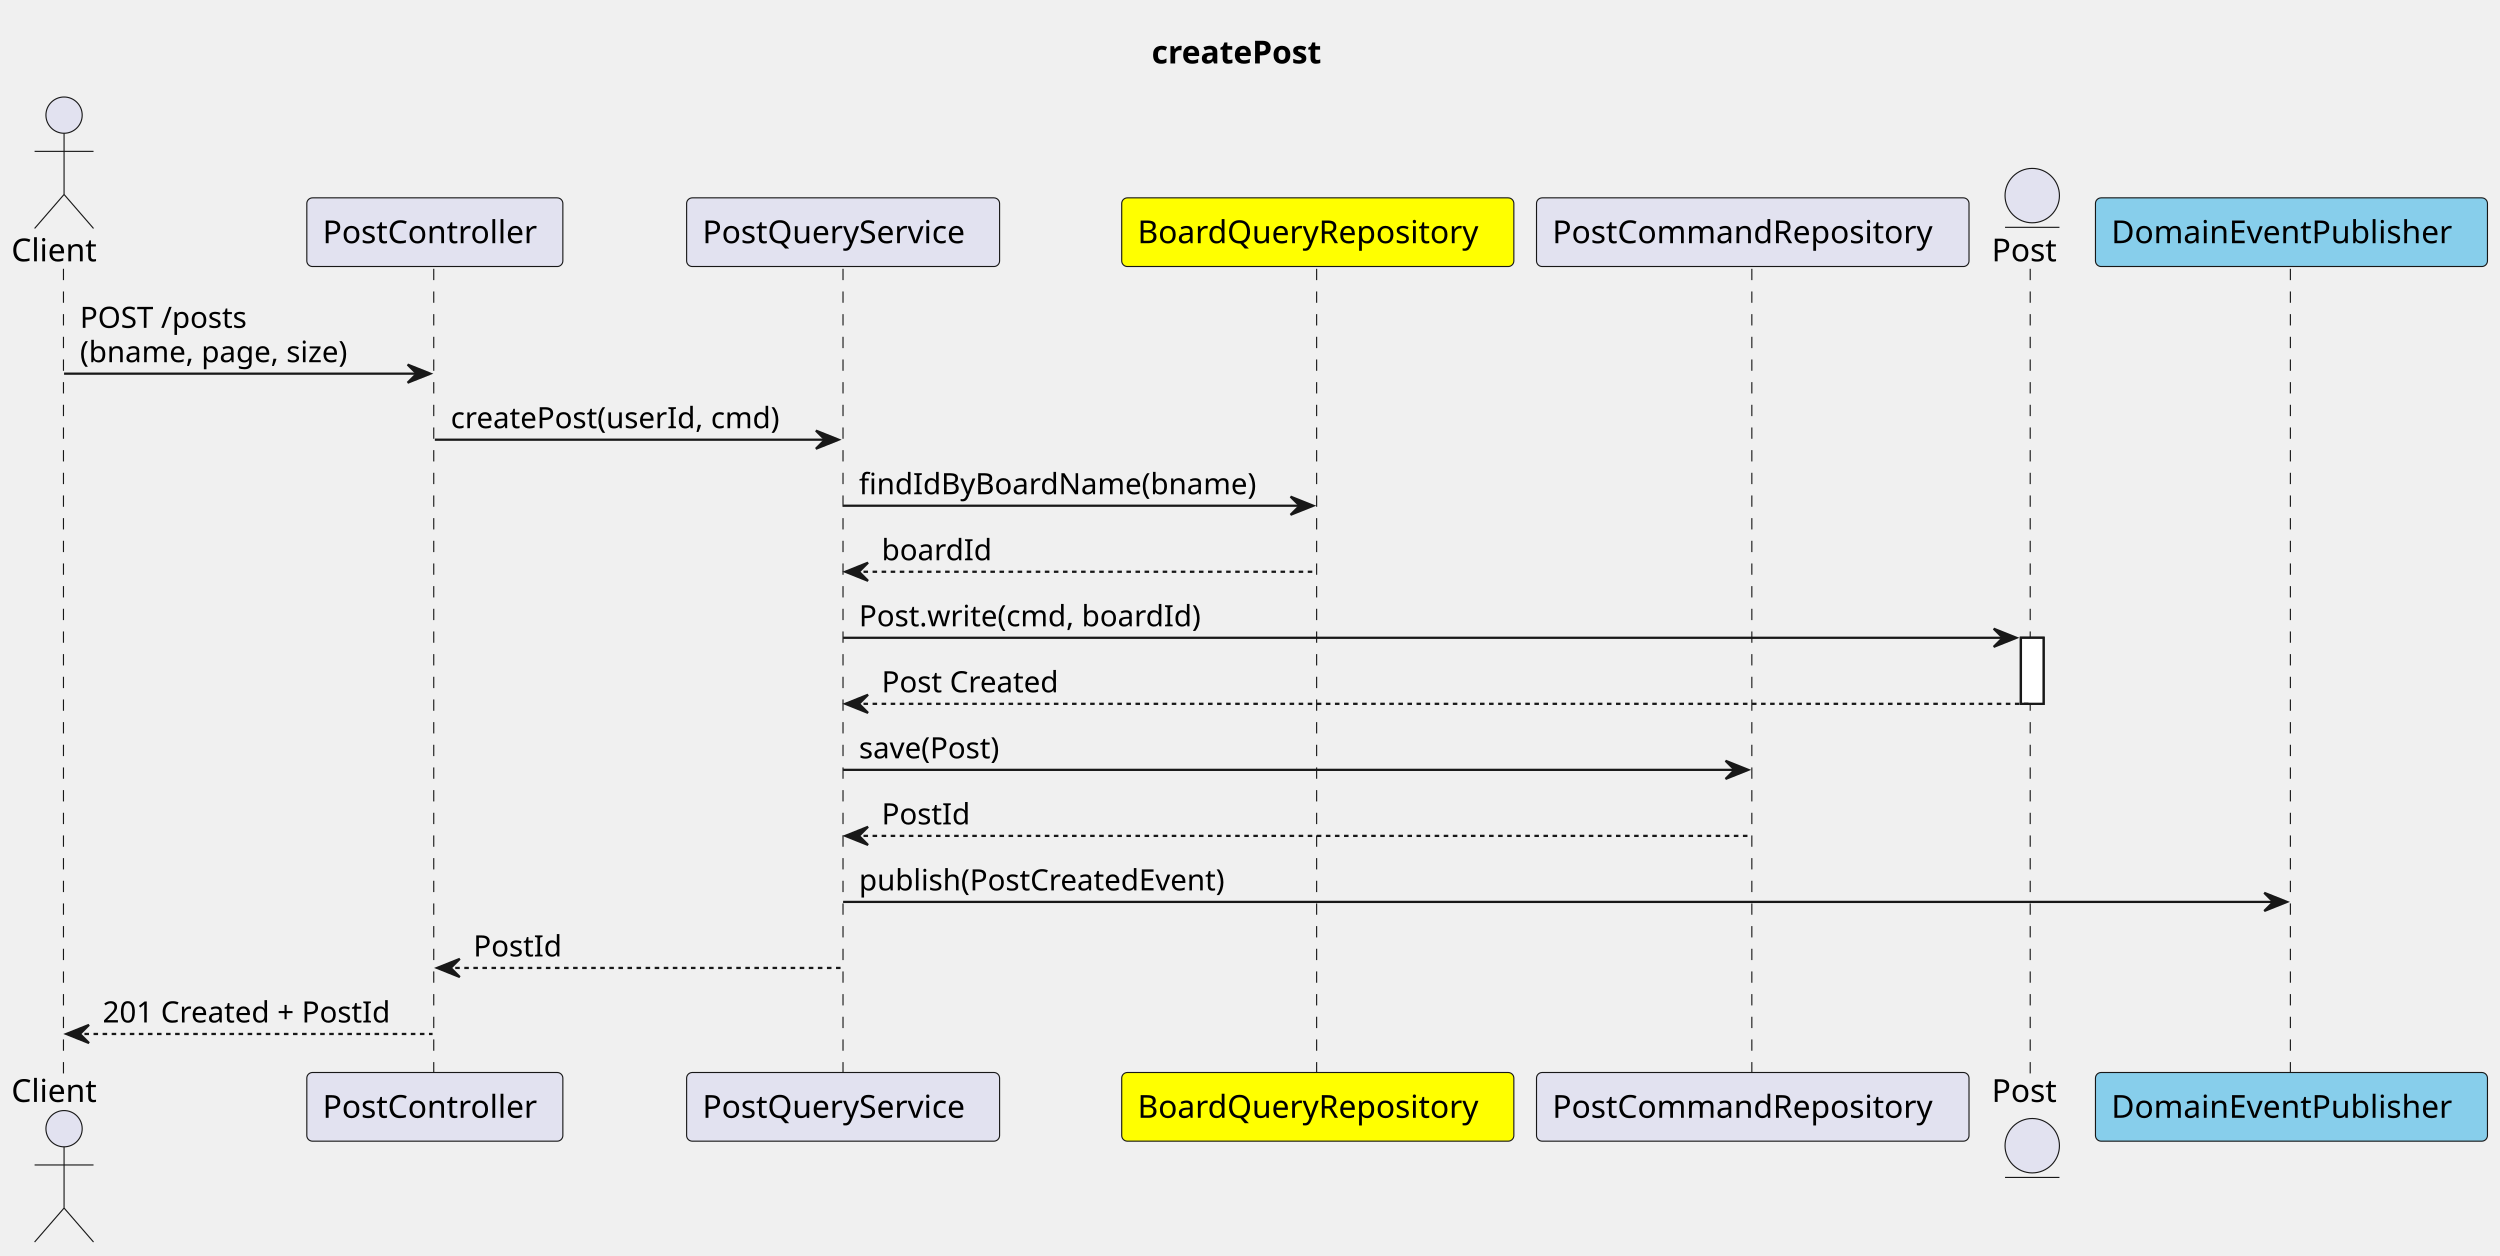
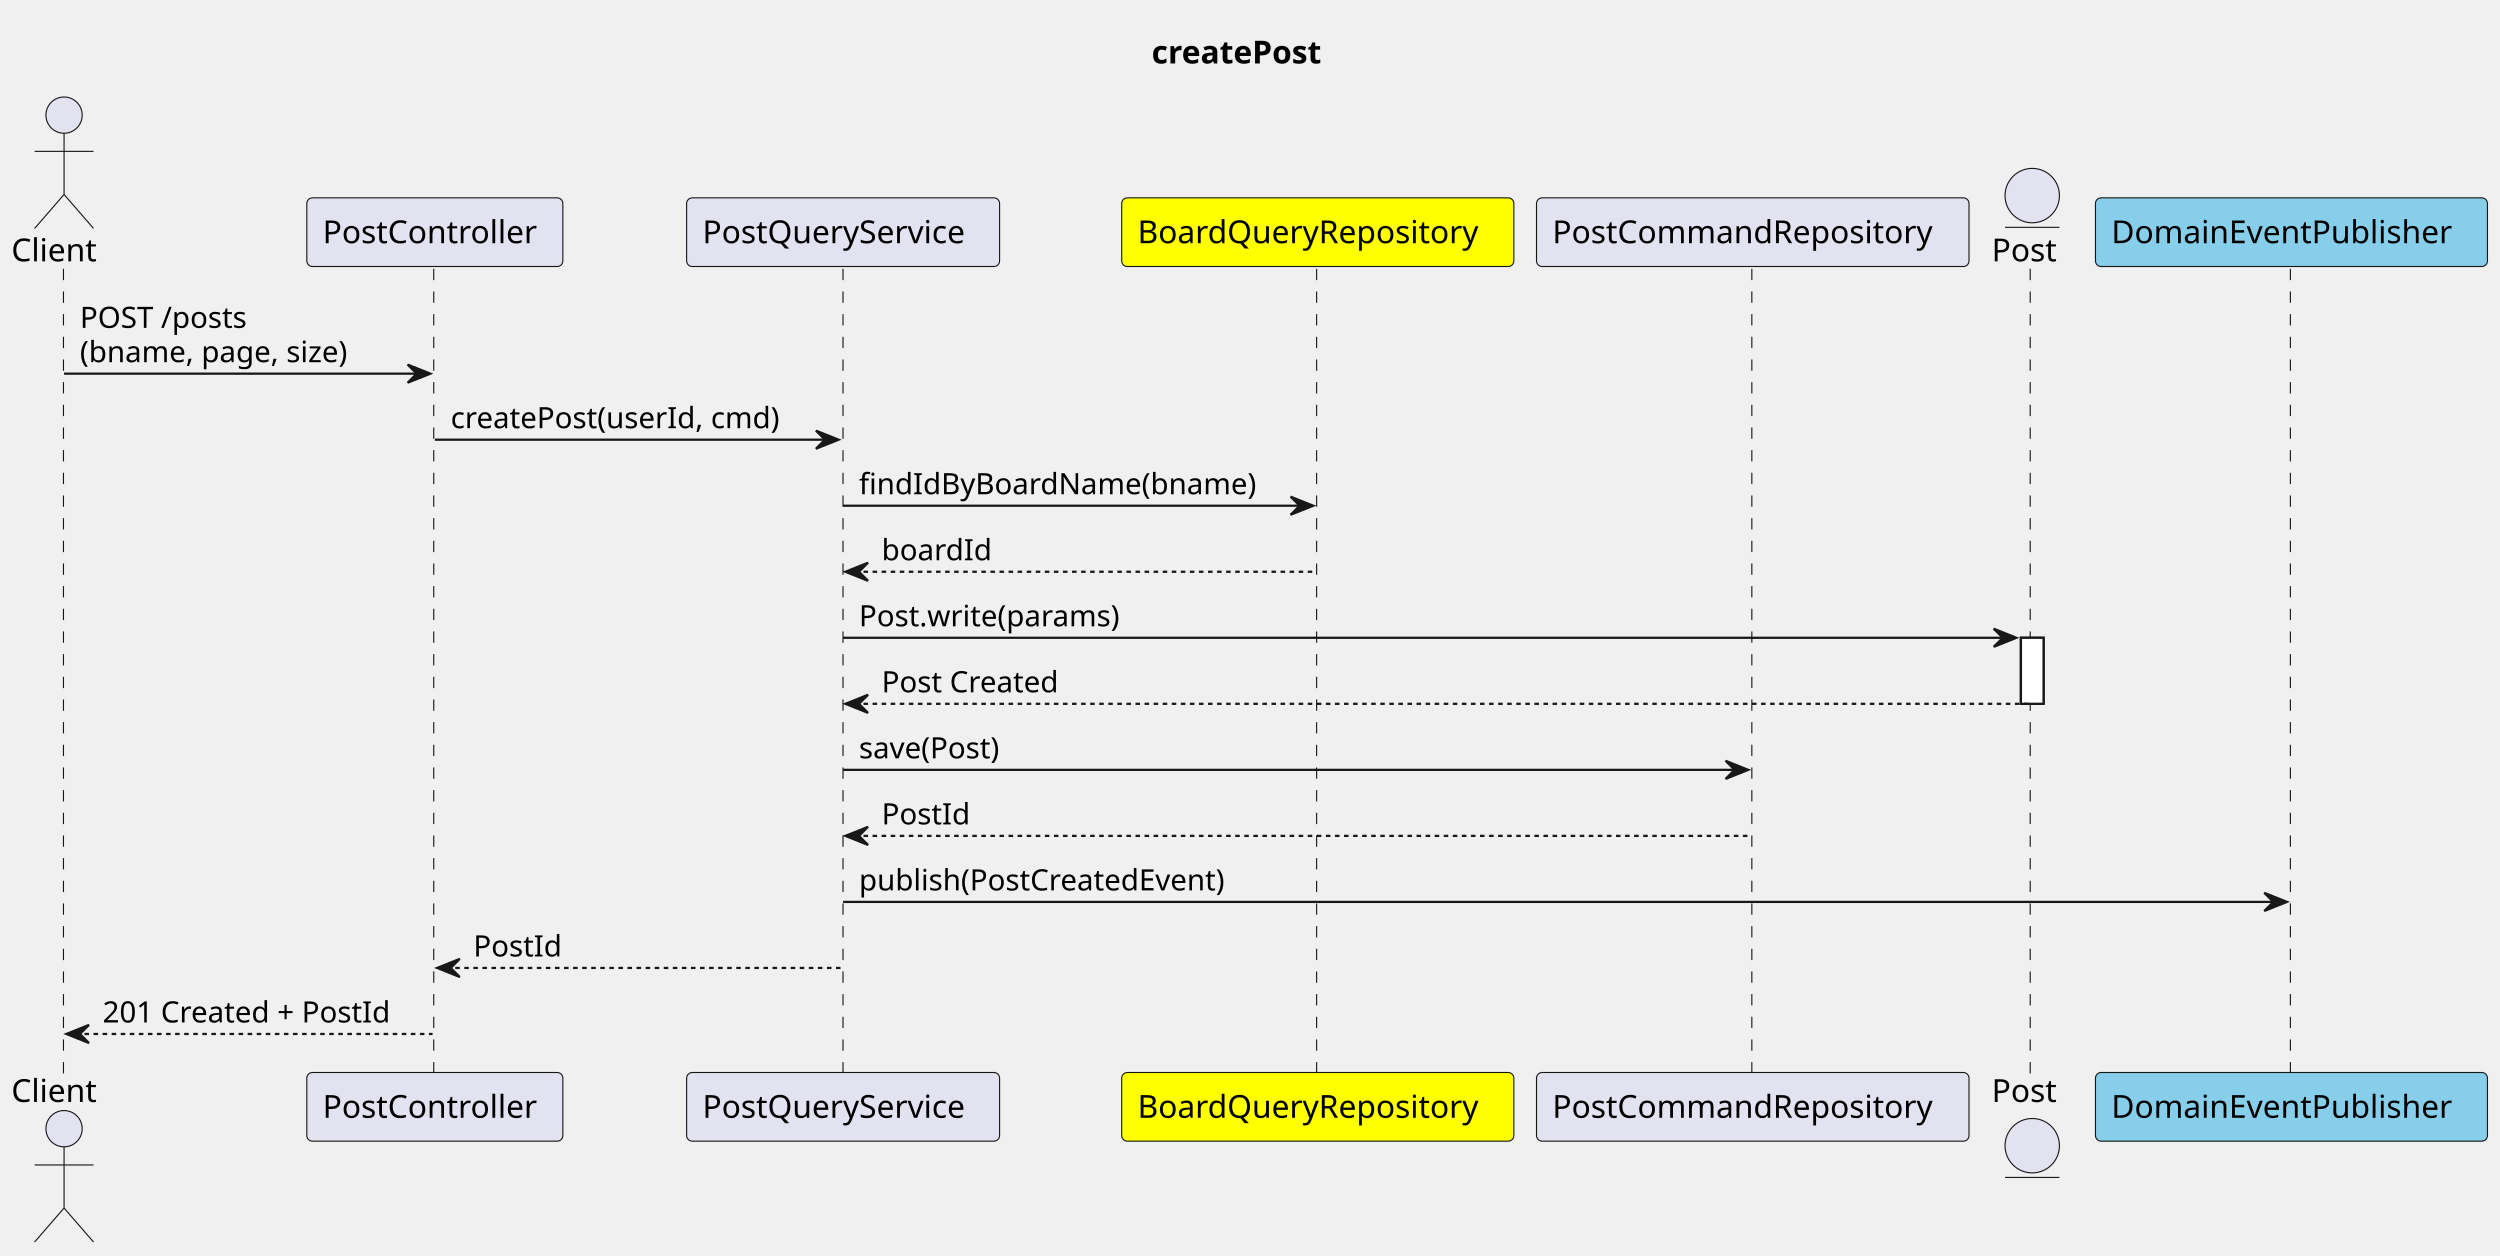
<svg xmlns="http://www.w3.org/2000/svg" contentStyleType="text/css" data-diagram-type="SEQUENCE" height="554px" preserveAspectRatio="none" style="width:1103px;height:554px;background:#FFFFFF;" version="1.1" viewBox="0 0 1103 554" width="1103px" zoomAndPan="magnify">
  <defs />
  <g>
    <text fill="#000000" font-family="sans-serif" font-size="14" font-weight="bold" lengthAdjust="spacing" textLength="85.237" x="508.116" y="27.995">createPost</text>
    <g>
      <rect fill="#FFFFFF" height="29.133" style="stroke:#181818;stroke-width:1;" width="10" x="891.624" y="281.391" />
    </g>
    <g>
      <rect fill="#000000" fill-opacity="0" height="355.594" width="8" x="24.265" y="118.594" />
      <line style="stroke:#181818;stroke-width:0.5;stroke-dasharray:5.0,5.0;" x1="28" x2="28" y1="118.594" y2="474.188" />
    </g>
    <g>
      <rect fill="#000000" fill-opacity="0" height="355.594" width="8" x="187.85" y="118.594" />
      <line style="stroke:#181818;stroke-width:0.5;stroke-dasharray:5.0,5.0;" x1="191.368" x2="191.368" y1="118.594" y2="474.188" />
    </g>
    <g>
      <rect fill="#000000" fill-opacity="0" height="355.594" width="8" x="367.977" y="118.594" />
      <line style="stroke:#181818;stroke-width:0.5;stroke-dasharray:5.0,5.0;" x1="371.938" x2="371.938" y1="118.594" y2="474.188" />
    </g>
    <g>
      <rect fill="#000000" fill-opacity="0" height="355.594" width="8" x="577.405" y="118.594" />
      <line style="stroke:#181818;stroke-width:0.5;stroke-dasharray:5.0,5.0;" x1="580.899" x2="580.899" y1="118.594" y2="474.188" />
    </g>
    <g>
      <rect fill="#000000" fill-opacity="0" height="355.594" width="8" x="769.319" y="118.594" />
      <line style="stroke:#181818;stroke-width:0.5;stroke-dasharray:5.0,5.0;" x1="772.91" x2="772.91" y1="118.594" y2="474.188" />
    </g>
    <g>
      <rect fill="#000000" fill-opacity="0" height="355.594" width="8" x="892.624" y="118.594" />
      <line style="stroke:#181818;stroke-width:0.5;stroke-dasharray:5.0,5.0;" x1="895.729" x2="895.729" y1="118.594" y2="474.188" />
    </g>
    <g>
      <rect fill="#000000" fill-opacity="0" height="355.594" width="8" x="1006.994" y="118.594" />
      <line style="stroke:#181818;stroke-width:0.5;stroke-dasharray:5.0,5.0;" x1="1010.519" x2="1010.519" y1="118.594" y2="474.188" />
    </g>
    <g class="participant participant-head" data-participant="Client">
      <text fill="#000000" font-family="sans-serif" font-size="14" lengthAdjust="spacing" textLength="40.53" x="5" y="115.292">Client</text>
      <ellipse cx="28.265" cy="50.797" fill="#E2E2F0" rx="8" ry="8" style="stroke:#181818;stroke-width:0.5;" />
      <path d="M28.265,58.797 L28.265,85.797 M15.265,66.797 L41.265,66.797 M28.265,85.797 L15.265,100.797 M28.265,85.797 L41.265,100.797" fill="none" style="stroke:#181818;stroke-width:0.5;" />
    </g>
    <g class="participant participant-tail" data-participant="Client">
      <text fill="#000000" font-family="sans-serif" font-size="14" lengthAdjust="spacing" textLength="40.53" x="5" y="486.183">Client</text>
      <ellipse cx="28.265" cy="497.984" fill="#E2E2F0" rx="8" ry="8" style="stroke:#181818;stroke-width:0.5;" />
      <path d="M28.265,505.984 L28.265,532.984 M15.265,513.984 L41.265,513.984 M28.265,532.984 L15.265,547.984 M28.265,532.984 L41.265,547.984" fill="none" style="stroke:#181818;stroke-width:0.5;" />
    </g>
    <g class="participant participant-head" data-participant="PostController">
      <rect fill="#E2E2F0" height="30.297" rx="2.5" ry="2.5" style="stroke:#181818;stroke-width:0.5;" width="112.964" x="135.368" y="87.297" />
      <text fill="#000000" font-family="sans-serif" font-size="14" lengthAdjust="spacing" textLength="98.964" x="142.368" y="107.292">PostController</text>
    </g>
    <g class="participant participant-tail" data-participant="PostController">
      <rect fill="#E2E2F0" height="30.297" rx="2.5" ry="2.5" style="stroke:#181818;stroke-width:0.5;" width="112.964" x="135.368" y="473.188" />
      <text fill="#000000" font-family="sans-serif" font-size="14" lengthAdjust="spacing" textLength="98.964" x="142.368" y="493.183">PostController</text>
    </g>
    <g class="participant participant-head" data-participant="PostQueryService">
      <rect fill="#E2E2F0" height="30.297" rx="2.5" ry="2.5" style="stroke:#181818;stroke-width:0.5;" width="138.079" x="302.938" y="87.297" />
      <text fill="#000000" font-family="sans-serif" font-size="14" lengthAdjust="spacing" textLength="124.079" x="309.938" y="107.292">PostQueryService</text>
    </g>
    <g class="participant participant-tail" data-participant="PostQueryService">
      <rect fill="#E2E2F0" height="30.297" rx="2.5" ry="2.5" style="stroke:#181818;stroke-width:0.5;" width="138.079" x="302.938" y="473.188" />
      <text fill="#000000" font-family="sans-serif" font-size="14" lengthAdjust="spacing" textLength="124.079" x="309.938" y="493.183">PostQueryService</text>
    </g>
    <g class="participant participant-head" data-participant="BoardQueryRepository">
      <rect fill="#FFFF00" height="30.297" rx="2.5" ry="2.5" style="stroke:#181818;stroke-width:0.5;" width="173.011" x="494.899" y="87.297" />
      <text fill="#000000" font-family="sans-serif" font-size="14" lengthAdjust="spacing" textLength="159.011" x="501.899" y="107.292">BoardQueryRepository</text>
    </g>
    <g class="participant participant-tail" data-participant="BoardQueryRepository">
      <rect fill="#FFFF00" height="30.297" rx="2.5" ry="2.5" style="stroke:#181818;stroke-width:0.5;" width="173.011" x="494.899" y="473.188" />
      <text fill="#000000" font-family="sans-serif" font-size="14" lengthAdjust="spacing" textLength="159.011" x="501.899" y="493.183">BoardQueryRepository</text>
    </g>
    <g class="participant participant-head" data-participant="PostCommandRepository">
      <rect fill="#E2E2F0" height="30.297" rx="2.5" ry="2.5" style="stroke:#181818;stroke-width:0.5;" width="190.818" x="677.91" y="87.297" />
      <text fill="#000000" font-family="sans-serif" font-size="14" lengthAdjust="spacing" textLength="176.818" x="684.91" y="107.292">PostCommandRepository</text>
    </g>
    <g class="participant participant-tail" data-participant="PostCommandRepository">
      <rect fill="#E2E2F0" height="30.297" rx="2.5" ry="2.5" style="stroke:#181818;stroke-width:0.5;" width="190.818" x="677.91" y="473.188" />
      <text fill="#000000" font-family="sans-serif" font-size="14" lengthAdjust="spacing" textLength="176.818" x="684.91" y="493.183">PostCommandRepository</text>
    </g>
    <g class="participant participant-head" data-participant="Post">
      <text fill="#000000" font-family="sans-serif" font-size="14" lengthAdjust="spacing" textLength="29.791" x="878.729" y="115.292">Post</text>
      <ellipse cx="896.624" cy="86.297" fill="#E2E2F0" rx="12" ry="12" style="stroke:#181818;stroke-width:0.5;" />
      <line style="stroke:#181818;stroke-width:0.5;" x1="884.624" x2="908.624" y1="100.297" y2="100.297" />
    </g>
    <g class="participant participant-tail" data-participant="Post">
      <text fill="#000000" font-family="sans-serif" font-size="14" lengthAdjust="spacing" textLength="29.791" x="878.729" y="486.183">Post</text>
      <ellipse cx="896.624" cy="505.484" fill="#E2E2F0" rx="12" ry="12" style="stroke:#181818;stroke-width:0.5;" />
      <line style="stroke:#181818;stroke-width:0.5;" x1="884.624" x2="908.624" y1="519.484" y2="519.484" />
    </g>
    <g class="participant participant-head" data-participant="DomainEventPublisher">
      <rect fill="#87CEEB" height="30.297" rx="2.5" ry="2.5" style="stroke:#181818;stroke-width:0.5;" width="172.949" x="924.519" y="87.297" />
      <text fill="#000000" font-family="sans-serif" font-size="14" lengthAdjust="spacing" textLength="158.949" x="931.519" y="107.292">DomainEventPublisher</text>
    </g>
    <g class="participant participant-tail" data-participant="DomainEventPublisher">
      <rect fill="#87CEEB" height="30.297" rx="2.5" ry="2.5" style="stroke:#181818;stroke-width:0.5;" width="172.949" x="924.519" y="473.188" />
      <text fill="#000000" font-family="sans-serif" font-size="14" lengthAdjust="spacing" textLength="158.949" x="931.519" y="493.183">DomainEventPublisher</text>
    </g>
    <g>
      <rect fill="#FFFFFF" height="29.133" style="stroke:#181818;stroke-width:1;" width="10" x="891.624" y="281.391" />
    </g>
    <g class="message" data-participant-1="Client" data-participant-2="PostController">
      <polygon fill="#181818" points="179.85,160.859,189.85,164.859,179.85,168.859,183.85,164.859" style="stroke:#181818;stroke-width:1;" />
      <line style="stroke:#181818;stroke-width:1;" x1="28.265" x2="185.85" y1="164.859" y2="164.859" />
      <text fill="#000000" font-family="sans-serif" font-size="13" lengthAdjust="spacing" textLength="77.626" x="35.265" y="144.661">POST /posts</text>
      <text fill="#000000" font-family="sans-serif" font-size="13" lengthAdjust="spacing" textLength="129.467" x="35.265" y="159.793">(bname, page, size)</text>
    </g>
    <g class="message" data-participant-1="PostController" data-participant-2="PostQueryService">
      <polygon fill="#181818" points="359.977,189.992,369.977,193.992,359.977,197.992,363.977,193.992" style="stroke:#181818;stroke-width:1;" />
      <line style="stroke:#181818;stroke-width:1;" x1="191.85" x2="365.977" y1="193.992" y2="193.992" />
      <text fill="#000000" font-family="sans-serif" font-size="13" lengthAdjust="spacing" textLength="156.127" x="198.85" y="188.926">createPost(userId, cmd)</text>
    </g>
    <g class="message" data-participant-1="PostQueryService" data-participant-2="BoardQueryRepository">
      <polygon fill="#181818" points="569.405,219.125,579.405,223.125,569.405,227.125,573.405,223.125" style="stroke:#181818;stroke-width:1;" />
      <line style="stroke:#181818;stroke-width:1;" x1="371.977" x2="575.405" y1="223.125" y2="223.125" />
      <text fill="#000000" font-family="sans-serif" font-size="13" lengthAdjust="spacing" textLength="185.428" x="378.977" y="218.059">findIdByBoardName(bname)</text>
    </g>
    <g class="message" data-participant-1="BoardQueryRepository" data-participant-2="PostQueryService">
      <polygon fill="#181818" points="382.977,248.258,372.977,252.258,382.977,256.258,378.977,252.258" style="stroke:#181818;stroke-width:1;" />
      <line style="stroke:#181818;stroke-width:1;stroke-dasharray:2.0,2.0;" x1="376.977" x2="580.405" y1="252.258" y2="252.258" />
      <text fill="#000000" font-family="sans-serif" font-size="13" lengthAdjust="spacing" textLength="49.855" x="388.977" y="247.192">boardId</text>
    </g>
    <g class="message" data-participant-1="PostQueryService" data-participant-2="Post">
      <polygon fill="#181818" points="879.624,277.391,889.624,281.391,879.624,285.391,883.624,281.391" style="stroke:#181818;stroke-width:1;" />
      <line style="stroke:#181818;stroke-width:1;" x1="371.977" x2="885.624" y1="281.391" y2="281.391" />
-       <text fill="#000000" font-family="sans-serif" font-size="13" lengthAdjust="spacing" textLength="160.805" x="378.977" y="276.325">Post.write(cmd, boardId)</text>
+       <text fill="#000000" font-family="sans-serif" font-size="13" lengthAdjust="spacing" textLength="123.589" x="378.977" y="276.325">Post.write(params)</text>
    </g>
    <g class="message" data-participant-1="Post" data-participant-2="PostQueryService">
      <polygon fill="#181818" points="382.977,306.523,372.977,310.523,382.977,314.523,378.977,310.523" style="stroke:#181818;stroke-width:1;" />
      <line style="stroke:#181818;stroke-width:1;stroke-dasharray:2.0,2.0;" x1="376.977" x2="895.624" y1="310.523" y2="310.523" />
      <text fill="#000000" font-family="sans-serif" font-size="13" lengthAdjust="spacing" textLength="83.529" x="388.977" y="305.457">Post Created</text>
    </g>
    <g class="message" data-participant-1="PostQueryService" data-participant-2="PostCommandRepository">
      <polygon fill="#181818" points="761.319,335.656,771.319,339.656,761.319,343.656,765.319,339.656" style="stroke:#181818;stroke-width:1;" />
      <line style="stroke:#181818;stroke-width:1;" x1="371.977" x2="767.319" y1="339.656" y2="339.656" />
      <text fill="#000000" font-family="sans-serif" font-size="13" lengthAdjust="spacing" textLength="68.237" x="378.977" y="334.59">save(Post)</text>
    </g>
    <g class="message" data-participant-1="PostCommandRepository" data-participant-2="PostQueryService">
      <polygon fill="#181818" points="382.977,364.789,372.977,368.789,382.977,372.789,378.977,368.789" style="stroke:#181818;stroke-width:1;" />
      <line style="stroke:#181818;stroke-width:1;stroke-dasharray:2.0,2.0;" x1="376.977" x2="772.319" y1="368.789" y2="368.789" />
      <text fill="#000000" font-family="sans-serif" font-size="13" lengthAdjust="spacing" textLength="39.749" x="388.977" y="363.723">PostId</text>
    </g>
    <g class="message" data-participant-1="PostQueryService" data-participant-2="DomainEventPublisher">
      <polygon fill="#181818" points="998.994,393.922,1008.994,397.922,998.994,401.922,1002.994,397.922" style="stroke:#181818;stroke-width:1;" />
      <line style="stroke:#181818;stroke-width:1;" x1="371.977" x2="1004.994" y1="397.922" y2="397.922" />
      <text fill="#000000" font-family="sans-serif" font-size="13" lengthAdjust="spacing" textLength="173.761" x="378.977" y="392.856">publish(PostCreatedEvent)</text>
    </g>
    <g class="message" data-participant-1="PostQueryService" data-participant-2="PostController">
      <polygon fill="#181818" points="202.85,423.055,192.85,427.055,202.85,431.055,198.85,427.055" style="stroke:#181818;stroke-width:1;" />
      <line style="stroke:#181818;stroke-width:1;stroke-dasharray:2.0,2.0;" x1="196.85" x2="370.977" y1="427.055" y2="427.055" />
      <text fill="#000000" font-family="sans-serif" font-size="13" lengthAdjust="spacing" textLength="39.749" x="208.85" y="421.989">PostId</text>
    </g>
    <g class="message" data-participant-1="PostController" data-participant-2="Client">
      <polygon fill="#181818" points="39.265,452.188,29.265,456.188,39.265,460.188,35.265,456.188" style="stroke:#181818;stroke-width:1;" />
      <line style="stroke:#181818;stroke-width:1;stroke-dasharray:2.0,2.0;" x1="33.265" x2="190.85" y1="456.188" y2="456.188" />
      <text fill="#000000" font-family="sans-serif" font-size="13" lengthAdjust="spacing" textLength="139.585" x="45.265" y="451.122">201 Created + PostId</text>
    </g>
  </g>
</svg>
